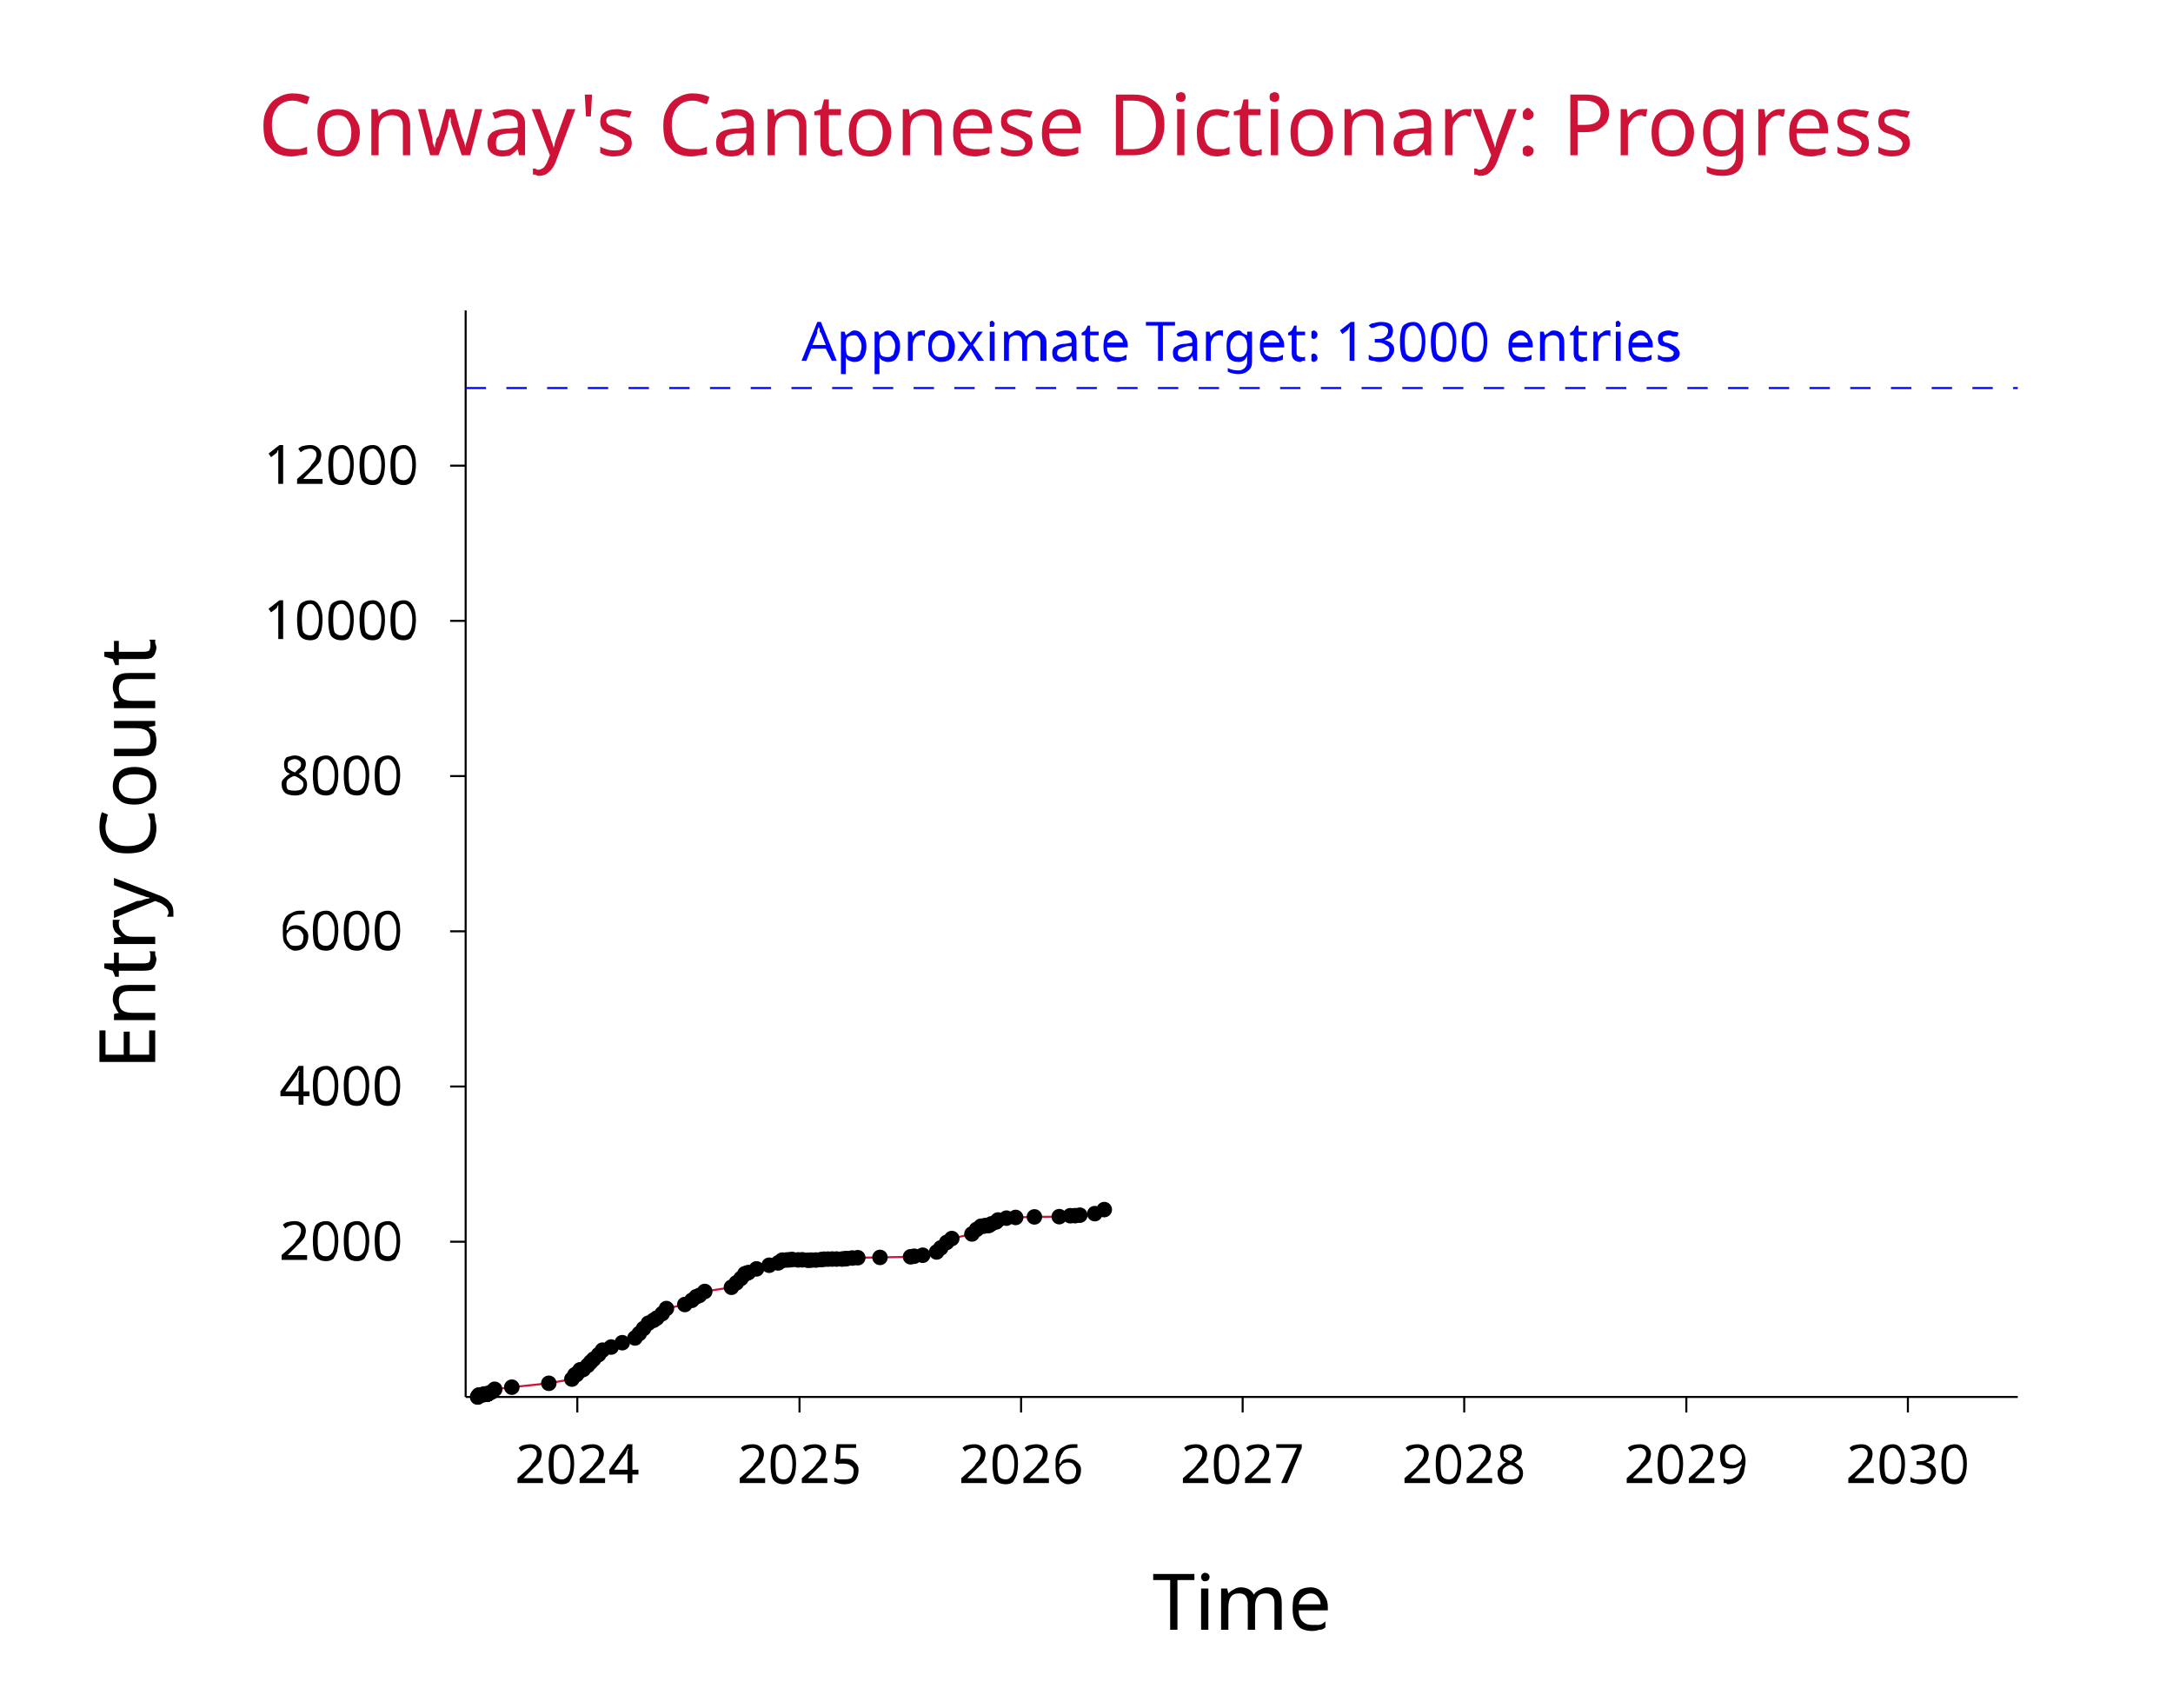
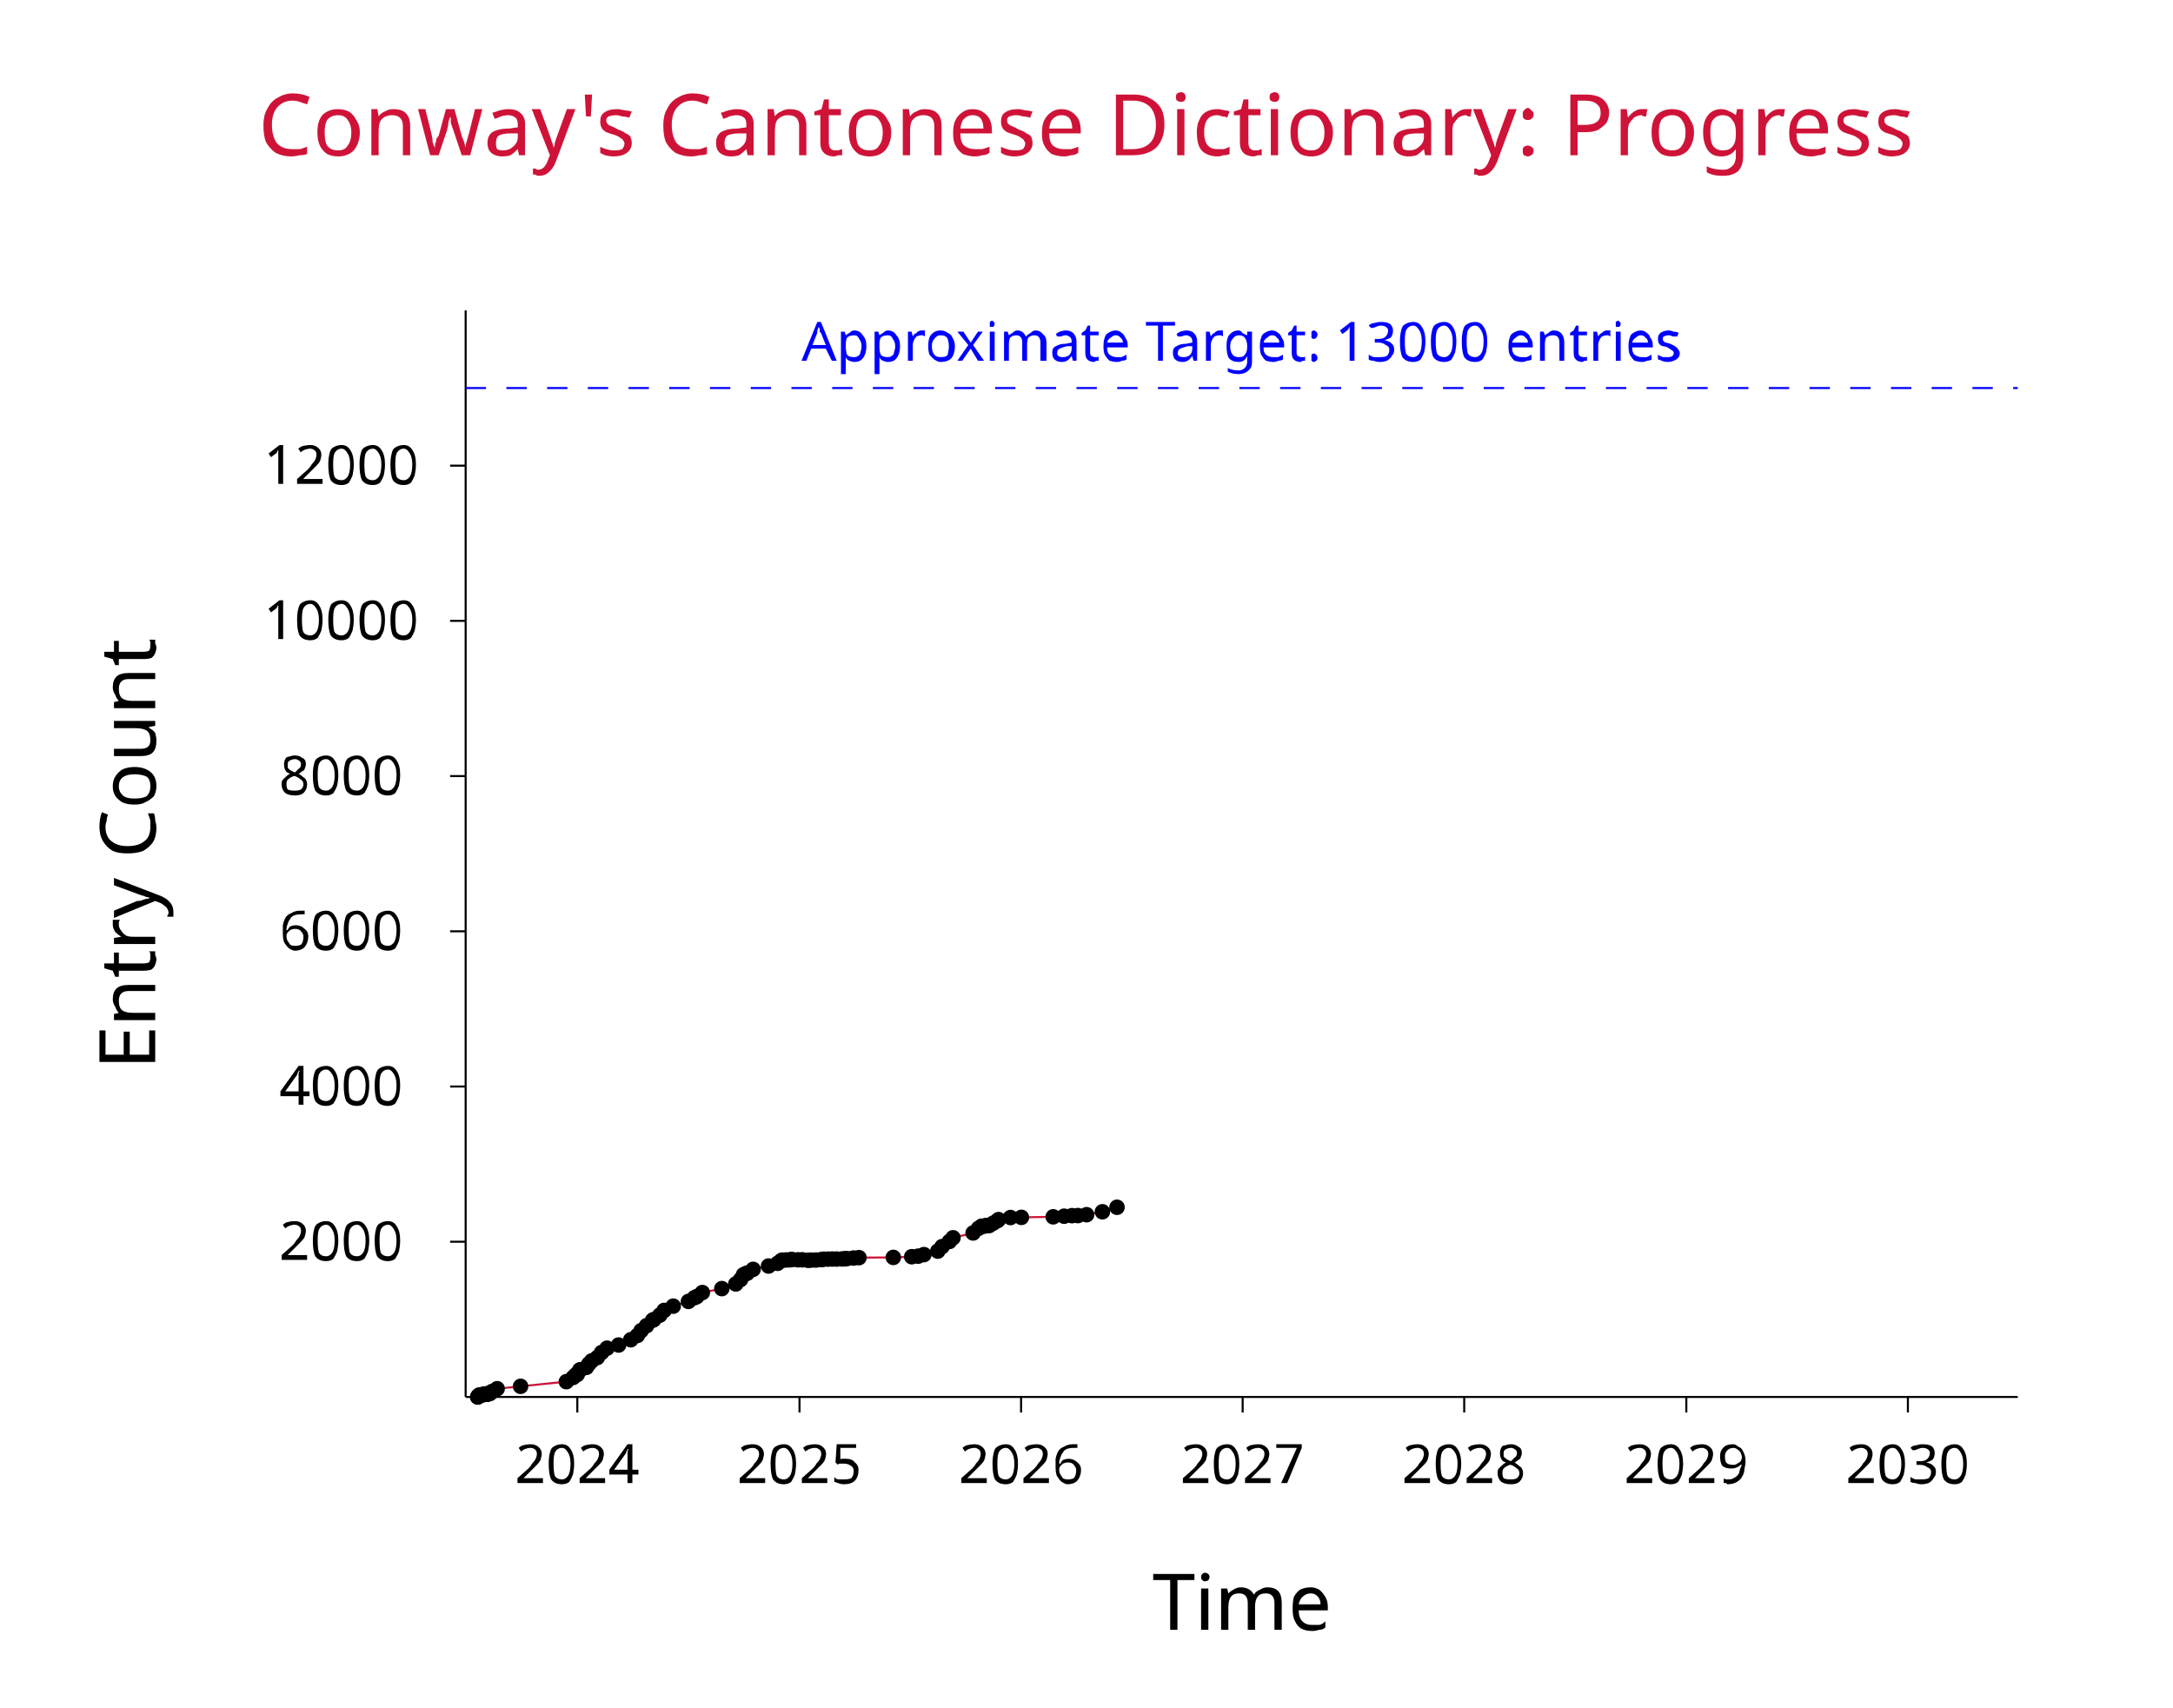
<svg xmlns="http://www.w3.org/2000/svg" viewBox="-6 -4 28 22" width="960px">
  <style>
circle:hover {fill: #cf1338}
circle {fill: black}
line, polyline {stroke: black; stroke-width: 0.104%}polyline {stroke: #cf1338}line.target {stroke: blue; stroke-dasharray: 1.042%}
polyline {fill: none}text {font-family: sans-serif; font-size: 1px; text-anchor: middle}
text.target {fill: blue; font-size: 0.7px}
text.tick {font-size: 0.7px}
text.title {fill: #cf1338; font-size: 1.1px}
</style>
  <text class="title" x="8" y="-2">Conway's Cantonese Dictionary: Progress</text>
  <line x1="0" y1="14" x2="20" y2="14" />
  <text x="10" y="14" dy="3em">Time</text>
  <line x1="1.439" y1="14" x2="1.439" y2="14.2" />
  <text class="tick" x="1.439" y="14.2" dy="1.3em">2024</text>
  <line x1="4.302" y1="14" x2="4.302" y2="14.2" />
  <text class="tick" x="4.302" y="14.2" dy="1.3em">2025</text>
  <line x1="7.157" y1="14" x2="7.157" y2="14.2" />
  <text class="tick" x="7.157" y="14.2" dy="1.3em">2026</text>
  <line x1="10.012" y1="14" x2="10.012" y2="14.2" />
  <text class="tick" x="10.012" y="14.2" dy="1.3em">2027</text>
  <line x1="12.867" y1="14" x2="12.867" y2="14.2" />
  <text class="tick" x="12.867" y="14.2" dy="1.3em">2028</text>
  <line x1="15.729" y1="14" x2="15.729" y2="14.2" />
  <text class="tick" x="15.729" y="14.2" dy="1.3em">2029</text>
  <line x1="18.584" y1="14" x2="18.584" y2="14.2" />
  <text class="tick" x="18.584" y="14.2" dy="1.3em">2030</text>
  <line x1="0" y1="14" x2="0" y2="0" />
  <text x="0" y="7" dy="-4em" transform="rotate(-90 0 7)">Entry Count</text>
  <line x1="0" y1="12" x2="-0.2" y2="12" />
  <text class="tick" x="-0.2" y="12" dx="-2em" dy="0.33em">2000</text>
  <line x1="0" y1="10" x2="-0.2" y2="10" />
  <text class="tick" x="-0.2" y="10" dx="-2em" dy="0.33em">4000</text>
  <line x1="0" y1="8" x2="-0.2" y2="8" />
  <text class="tick" x="-0.2" y="8" dx="-2em" dy="0.33em">6000</text>
  <line x1="0" y1="6" x2="-0.2" y2="6" />
  <text class="tick" x="-0.2" y="6" dx="-2em" dy="0.33em">8000</text>
  <line x1="0" y1="4" x2="-0.2" y2="4" />
  <text class="tick" x="-0.2" y="4" dx="-2em" dy="0.33em">10000</text>
  <line x1="0" y1="2" x2="-0.2" y2="2" />
  <text class="tick" x="-0.2" y="2" dx="-2em" dy="0.33em">12000</text>
  <line class="target" x1="0" y1="1" x2="20" y2="1" />
  <text class="target" x="10" y="1" dy="-0.5em">Approximate Target: 13000 entries</text>
-   <polyline points="8.229,11.586 8.107,11.638 7.914,11.658 7.852,11.664 7.791,11.665 7.649,11.677 7.329,11.68 7.087,11.687 6.969,11.696 6.86,11.72 6.836,11.745 6.774,11.77 6.743,11.79 6.727,11.79 6.696,11.792 6.671,11.8 6.641,11.8 6.583,11.842 6.524,11.9 6.264,11.959 6.198,12.009 6.122,12.08 6.069,12.132 5.889,12.174 5.779,12.187 5.733,12.194 5.339,12.202 5.053,12.206 4.982,12.21 4.912,12.217 4.885,12.22 4.85,12.223 4.779,12.223 4.724,12.223 4.67,12.224 4.619,12.225 4.582,12.23 4.513,12.236 4.451,12.237 4.411,12.239 4.338,12.233 4.285,12.234 4.208,12.229 4.176,12.233 4.138,12.235 4.083,12.237 4.074,12.243 4.027,12.273 3.911,12.303 3.748,12.35 3.644,12.397 3.615,12.41 3.598,12.413 3.548,12.473 3.488,12.53 3.425,12.587 3.081,12.641 3.012,12.692 2.971,12.709 2.915,12.755 2.824,12.809 2.587,12.861 2.532,12.927 2.463,12.984 2.422,13.012 2.354,13.05 2.292,13.119 2.237,13.183 2.182,13.24 2.018,13.301 1.875,13.357 1.764,13.397 1.713,13.455 1.649,13.513 1.611,13.551 1.572,13.594 1.517,13.645 1.476,13.65 1.463,13.672 1.429,13.712 1.408,13.714 1.369,13.77 1.072,13.824 0.595,13.874 0.374,13.901 0.336,13.935 0.297,13.956 0.282,13.962 0.281,13.962 0.281,13.962 0.28,13.962 0.28,13.962 0.279,13.962 0.274,13.962 0.273,13.962 0.258,13.962 0.257,13.962 0.235,13.962 0.219,13.974 0.172,13.974 0.163,13.986 0.156,14 0.156,14" />
-   <circle cx="8.229" cy="11.586" r="0.1" />
-   <circle cx="8.107" cy="11.638" r="0.1" />
-   <circle cx="7.914" cy="11.658" r="0.1" />
-   <circle cx="7.852" cy="11.664" r="0.1" />
-   <circle cx="7.791" cy="11.665" r="0.1" />
-   <circle cx="7.649" cy="11.677" r="0.1" />
-   <circle cx="7.329" cy="11.68" r="0.1" />
-   <circle cx="7.087" cy="11.687" r="0.1" />
-   <circle cx="6.969" cy="11.696" r="0.1" />
-   <circle cx="6.86" cy="11.72" r="0.1" />
-   <circle cx="6.836" cy="11.745" r="0.1" />
-   <circle cx="6.774" cy="11.77" r="0.1" />
-   <circle cx="6.743" cy="11.79" r="0.1" />
-   <circle cx="6.727" cy="11.79" r="0.1" />
-   <circle cx="6.696" cy="11.792" r="0.1" />
-   <circle cx="6.671" cy="11.8" r="0.1" />
-   <circle cx="6.641" cy="11.8" r="0.1" />
-   <circle cx="6.583" cy="11.842" r="0.1" />
-   <circle cx="6.524" cy="11.9" r="0.1" />
-   <circle cx="6.264" cy="11.959" r="0.1" />
-   <circle cx="6.198" cy="12.009" r="0.1" />
-   <circle cx="6.122" cy="12.08" r="0.1" />
-   <circle cx="6.069" cy="12.132" r="0.1" />
-   <circle cx="5.889" cy="12.174" r="0.1" />
-   <circle cx="5.779" cy="12.187" r="0.1" />
-   <circle cx="5.733" cy="12.194" r="0.1" />
-   <circle cx="5.339" cy="12.202" r="0.1" />
-   <circle cx="5.053" cy="12.206" r="0.1" />
-   <circle cx="4.982" cy="12.21" r="0.1" />
+   <polyline points="8.393,11.556 8.205,11.614 8.001,11.652 7.89,11.663 7.813,11.664 7.712,11.671 7.571,11.679 7.161,11.686 7.021,11.688 6.867,11.715 6.851,11.73 6.796,11.762 6.748,11.79 6.738,11.79 6.71,11.79 6.679,11.8 6.648,11.8 6.609,11.827 6.539,11.887 6.28,11.949 6.233,11.997 6.139,12.063 6.084,12.121 5.905,12.166 5.831,12.186 5.748,12.193 5.511,12.202 5.068,12.205 4.998,12.21 4.912,12.217 4.886,12.22 4.85,12.222 4.779,12.223 4.724,12.223 4.67,12.224 4.615,12.225 4.582,12.23 4.513,12.236 4.451,12.237 4.411,12.239 4.338,12.233 4.284,12.233 4.207,12.229 4.176,12.233 4.13,12.235 4.083,12.237 4.067,12.243 4.02,12.278 3.903,12.313 3.704,12.356 3.629,12.405 3.614,12.41 3.581,12.425 3.542,12.488 3.481,12.544 3.301,12.604 3.05,12.655 2.98,12.706 2.949,12.721 2.871,12.769 2.675,12.83 2.558,12.885 2.502,12.946 2.425,13.003 2.409,13.012 2.331,13.082 2.261,13.146 2.213,13.208 2.128,13.263 1.971,13.331 1.822,13.372 1.752,13.428 1.697,13.492 1.625,13.535 1.588,13.574 1.556,13.619 1.478,13.65 1.47,13.654 1.437,13.712 1.421,13.714 1.385,13.749 1.298,13.803 0.708,13.863 0.406,13.894 0.34,13.93 0.313,13.956 0.283,13.962 0.282,13.962 0.281,13.962 0.281,13.962 0.28,13.962 0.279,13.962 0.274,13.962 0.273,13.962 0.265,13.962 0.258,13.962 0.235,13.962 0.223,13.974 0.178,13.974 0.164,13.986 0.156,14 0.156,14" />
+   <circle cx="8.393" cy="11.556" r="0.1" />
+   <circle cx="8.205" cy="11.614" r="0.1" />
+   <circle cx="8.001" cy="11.652" r="0.1" />
+   <circle cx="7.89" cy="11.663" r="0.1" />
+   <circle cx="7.813" cy="11.664" r="0.1" />
+   <circle cx="7.712" cy="11.671" r="0.1" />
+   <circle cx="7.571" cy="11.679" r="0.1" />
+   <circle cx="7.161" cy="11.686" r="0.1" />
+   <circle cx="7.021" cy="11.688" r="0.1" />
+   <circle cx="6.867" cy="11.715" r="0.1" />
+   <circle cx="6.851" cy="11.73" r="0.1" />
+   <circle cx="6.796" cy="11.762" r="0.1" />
+   <circle cx="6.748" cy="11.79" r="0.1" />
+   <circle cx="6.738" cy="11.79" r="0.1" />
+   <circle cx="6.71" cy="11.79" r="0.1" />
+   <circle cx="6.679" cy="11.8" r="0.1" />
+   <circle cx="6.648" cy="11.8" r="0.1" />
+   <circle cx="6.609" cy="11.827" r="0.1" />
+   <circle cx="6.539" cy="11.887" r="0.1" />
+   <circle cx="6.28" cy="11.949" r="0.1" />
+   <circle cx="6.233" cy="11.997" r="0.1" />
+   <circle cx="6.139" cy="12.063" r="0.1" />
+   <circle cx="6.084" cy="12.121" r="0.1" />
+   <circle cx="5.905" cy="12.166" r="0.1" />
+   <circle cx="5.831" cy="12.186" r="0.1" />
+   <circle cx="5.748" cy="12.193" r="0.1" />
+   <circle cx="5.511" cy="12.202" r="0.1" />
+   <circle cx="5.068" cy="12.205" r="0.1" />
+   <circle cx="4.998" cy="12.21" r="0.1" />
  <circle cx="4.912" cy="12.217" r="0.1" />
-   <circle cx="4.885" cy="12.22" r="0.1" />
-   <circle cx="4.85" cy="12.223" r="0.1" />
+   <circle cx="4.886" cy="12.22" r="0.1" />
+   <circle cx="4.85" cy="12.222" r="0.1" />
  <circle cx="4.779" cy="12.223" r="0.1" />
  <circle cx="4.724" cy="12.223" r="0.1" />
  <circle cx="4.67" cy="12.224" r="0.1" />
-   <circle cx="4.619" cy="12.225" r="0.1" />
+   <circle cx="4.615" cy="12.225" r="0.1" />
  <circle cx="4.582" cy="12.23" r="0.1" />
  <circle cx="4.513" cy="12.236" r="0.1" />
  <circle cx="4.451" cy="12.237" r="0.1" />
  <circle cx="4.411" cy="12.239" r="0.1" />
  <circle cx="4.338" cy="12.233" r="0.1" />
-   <circle cx="4.285" cy="12.234" r="0.1" />
-   <circle cx="4.208" cy="12.229" r="0.1" />
+   <circle cx="4.284" cy="12.233" r="0.1" />
+   <circle cx="4.207" cy="12.229" r="0.1" />
  <circle cx="4.176" cy="12.233" r="0.1" />
-   <circle cx="4.138" cy="12.235" r="0.1" />
+   <circle cx="4.13" cy="12.235" r="0.1" />
  <circle cx="4.083" cy="12.237" r="0.1" />
-   <circle cx="4.074" cy="12.243" r="0.1" />
-   <circle cx="4.027" cy="12.273" r="0.1" />
-   <circle cx="3.911" cy="12.303" r="0.1" />
-   <circle cx="3.748" cy="12.35" r="0.1" />
-   <circle cx="3.644" cy="12.397" r="0.1" />
-   <circle cx="3.615" cy="12.41" r="0.1" />
-   <circle cx="3.598" cy="12.413" r="0.1" />
-   <circle cx="3.548" cy="12.473" r="0.1" />
-   <circle cx="3.488" cy="12.53" r="0.1" />
-   <circle cx="3.425" cy="12.587" r="0.1" />
-   <circle cx="3.081" cy="12.641" r="0.1" />
-   <circle cx="3.012" cy="12.692" r="0.1" />
-   <circle cx="2.971" cy="12.709" r="0.1" />
-   <circle cx="2.915" cy="12.755" r="0.1" />
-   <circle cx="2.824" cy="12.809" r="0.1" />
-   <circle cx="2.587" cy="12.861" r="0.1" />
-   <circle cx="2.532" cy="12.927" r="0.1" />
-   <circle cx="2.463" cy="12.984" r="0.1" />
-   <circle cx="2.422" cy="13.012" r="0.1" />
-   <circle cx="2.354" cy="13.05" r="0.1" />
-   <circle cx="2.292" cy="13.119" r="0.1" />
-   <circle cx="2.237" cy="13.183" r="0.1" />
-   <circle cx="2.182" cy="13.24" r="0.1" />
-   <circle cx="2.018" cy="13.301" r="0.1" />
-   <circle cx="1.875" cy="13.357" r="0.1" />
-   <circle cx="1.764" cy="13.397" r="0.1" />
-   <circle cx="1.713" cy="13.455" r="0.1" />
-   <circle cx="1.649" cy="13.513" r="0.1" />
-   <circle cx="1.611" cy="13.551" r="0.1" />
-   <circle cx="1.572" cy="13.594" r="0.1" />
-   <circle cx="1.517" cy="13.645" r="0.1" />
-   <circle cx="1.476" cy="13.65" r="0.1" />
-   <circle cx="1.463" cy="13.672" r="0.1" />
-   <circle cx="1.429" cy="13.712" r="0.1" />
-   <circle cx="1.408" cy="13.714" r="0.1" />
-   <circle cx="1.369" cy="13.77" r="0.1" />
-   <circle cx="1.072" cy="13.824" r="0.1" />
-   <circle cx="0.595" cy="13.874" r="0.1" />
-   <circle cx="0.374" cy="13.901" r="0.1" />
-   <circle cx="0.336" cy="13.935" r="0.1" />
-   <circle cx="0.297" cy="13.956" r="0.1" />
+   <circle cx="4.067" cy="12.243" r="0.1" />
+   <circle cx="4.02" cy="12.278" r="0.1" />
+   <circle cx="3.903" cy="12.313" r="0.1" />
+   <circle cx="3.704" cy="12.356" r="0.1" />
+   <circle cx="3.629" cy="12.405" r="0.1" />
+   <circle cx="3.614" cy="12.41" r="0.1" />
+   <circle cx="3.581" cy="12.425" r="0.1" />
+   <circle cx="3.542" cy="12.488" r="0.1" />
+   <circle cx="3.481" cy="12.544" r="0.1" />
+   <circle cx="3.301" cy="12.604" r="0.1" />
+   <circle cx="3.05" cy="12.655" r="0.1" />
+   <circle cx="2.98" cy="12.706" r="0.1" />
+   <circle cx="2.949" cy="12.721" r="0.1" />
+   <circle cx="2.871" cy="12.769" r="0.1" />
+   <circle cx="2.675" cy="12.83" r="0.1" />
+   <circle cx="2.558" cy="12.885" r="0.1" />
+   <circle cx="2.502" cy="12.946" r="0.1" />
+   <circle cx="2.425" cy="13.003" r="0.1" />
+   <circle cx="2.409" cy="13.012" r="0.1" />
+   <circle cx="2.331" cy="13.082" r="0.1" />
+   <circle cx="2.261" cy="13.146" r="0.1" />
+   <circle cx="2.213" cy="13.208" r="0.1" />
+   <circle cx="2.128" cy="13.263" r="0.1" />
+   <circle cx="1.971" cy="13.331" r="0.1" />
+   <circle cx="1.822" cy="13.372" r="0.1" />
+   <circle cx="1.752" cy="13.428" r="0.1" />
+   <circle cx="1.697" cy="13.492" r="0.1" />
+   <circle cx="1.625" cy="13.535" r="0.1" />
+   <circle cx="1.588" cy="13.574" r="0.1" />
+   <circle cx="1.556" cy="13.619" r="0.1" />
+   <circle cx="1.478" cy="13.65" r="0.1" />
+   <circle cx="1.47" cy="13.654" r="0.1" />
+   <circle cx="1.437" cy="13.712" r="0.1" />
+   <circle cx="1.421" cy="13.714" r="0.1" />
+   <circle cx="1.385" cy="13.749" r="0.1" />
+   <circle cx="1.298" cy="13.803" r="0.1" />
+   <circle cx="0.708" cy="13.863" r="0.1" />
+   <circle cx="0.406" cy="13.894" r="0.1" />
+   <circle cx="0.34" cy="13.93" r="0.1" />
+   <circle cx="0.313" cy="13.956" r="0.1" />
+   <circle cx="0.283" cy="13.962" r="0.1" />
  <circle cx="0.282" cy="13.962" r="0.1" />
  <circle cx="0.281" cy="13.962" r="0.1" />
  <circle cx="0.281" cy="13.962" r="0.1" />
  <circle cx="0.28" cy="13.962" r="0.1" />
-   <circle cx="0.28" cy="13.962" r="0.1" />
  <circle cx="0.279" cy="13.962" r="0.1" />
  <circle cx="0.274" cy="13.962" r="0.1" />
  <circle cx="0.273" cy="13.962" r="0.1" />
+   <circle cx="0.265" cy="13.962" r="0.1" />
  <circle cx="0.258" cy="13.962" r="0.1" />
-   <circle cx="0.257" cy="13.962" r="0.1" />
  <circle cx="0.235" cy="13.962" r="0.1" />
-   <circle cx="0.219" cy="13.974" r="0.1" />
-   <circle cx="0.172" cy="13.974" r="0.1" />
-   <circle cx="0.163" cy="13.986" r="0.1" />
+   <circle cx="0.223" cy="13.974" r="0.1" />
+   <circle cx="0.178" cy="13.974" r="0.1" />
+   <circle cx="0.164" cy="13.986" r="0.1" />
  <circle cx="0.156" cy="14" r="0.1" />
  <circle cx="0.156" cy="14" r="0.1" />
</svg>
